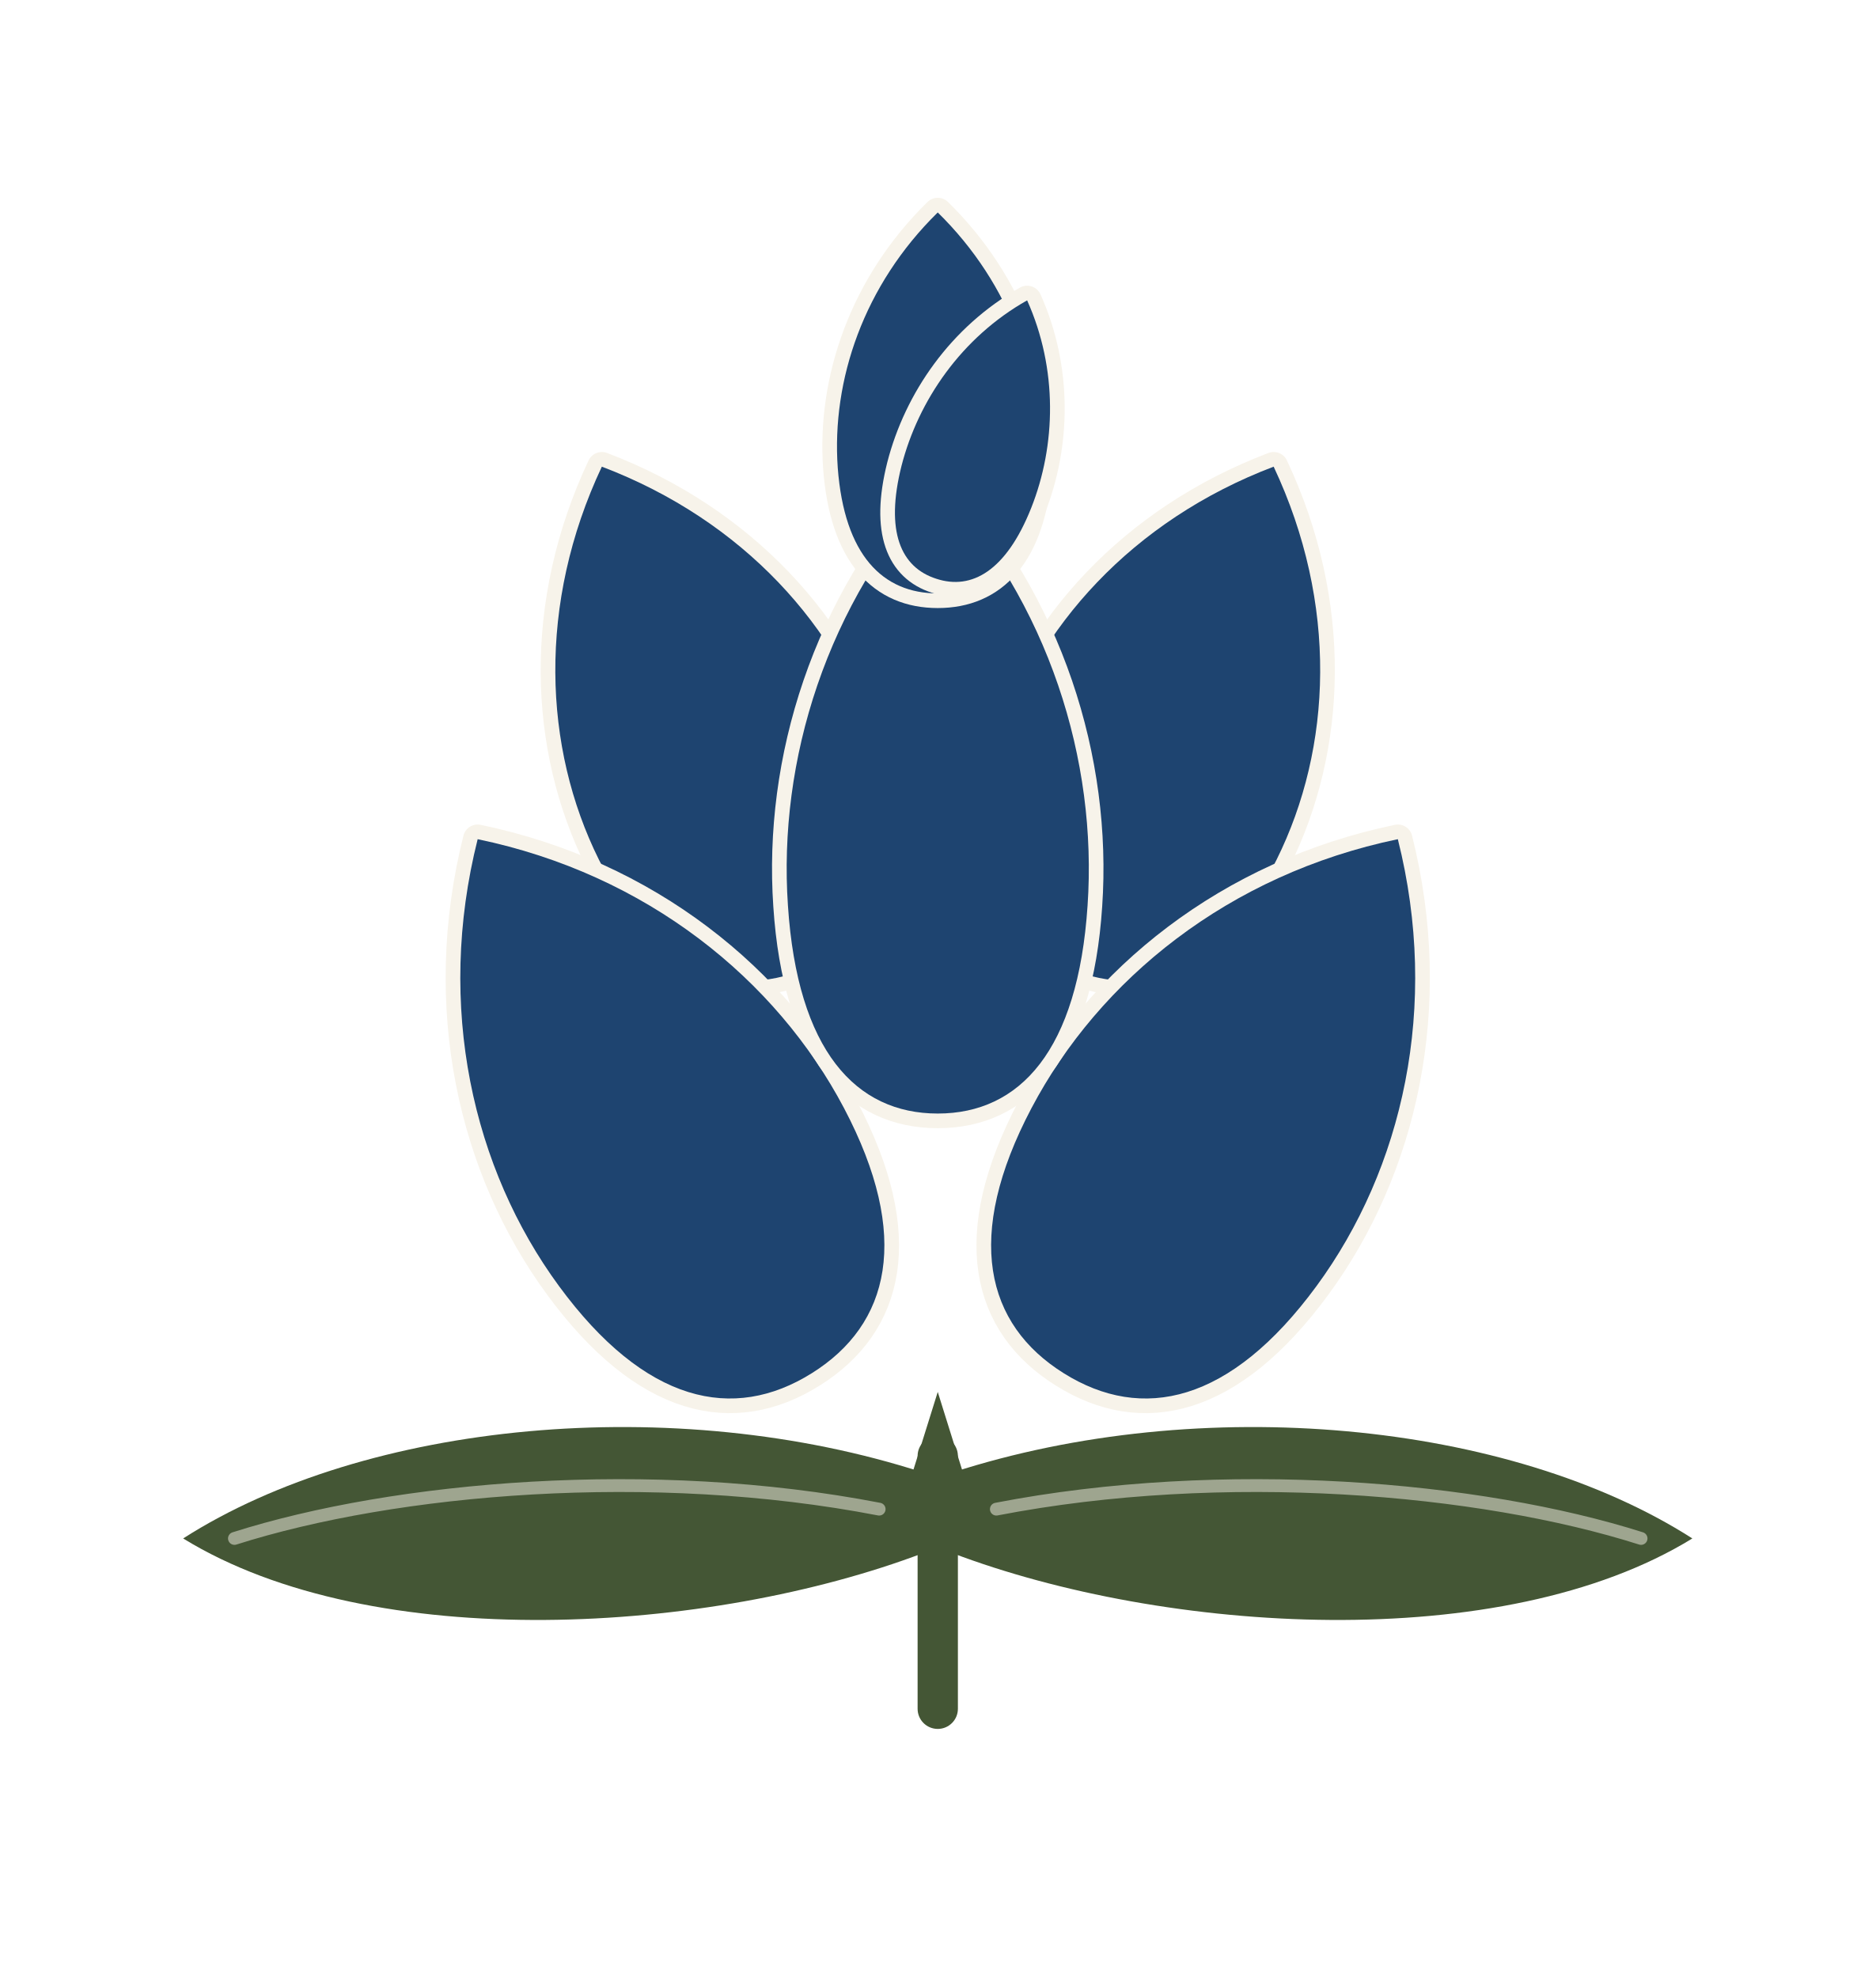
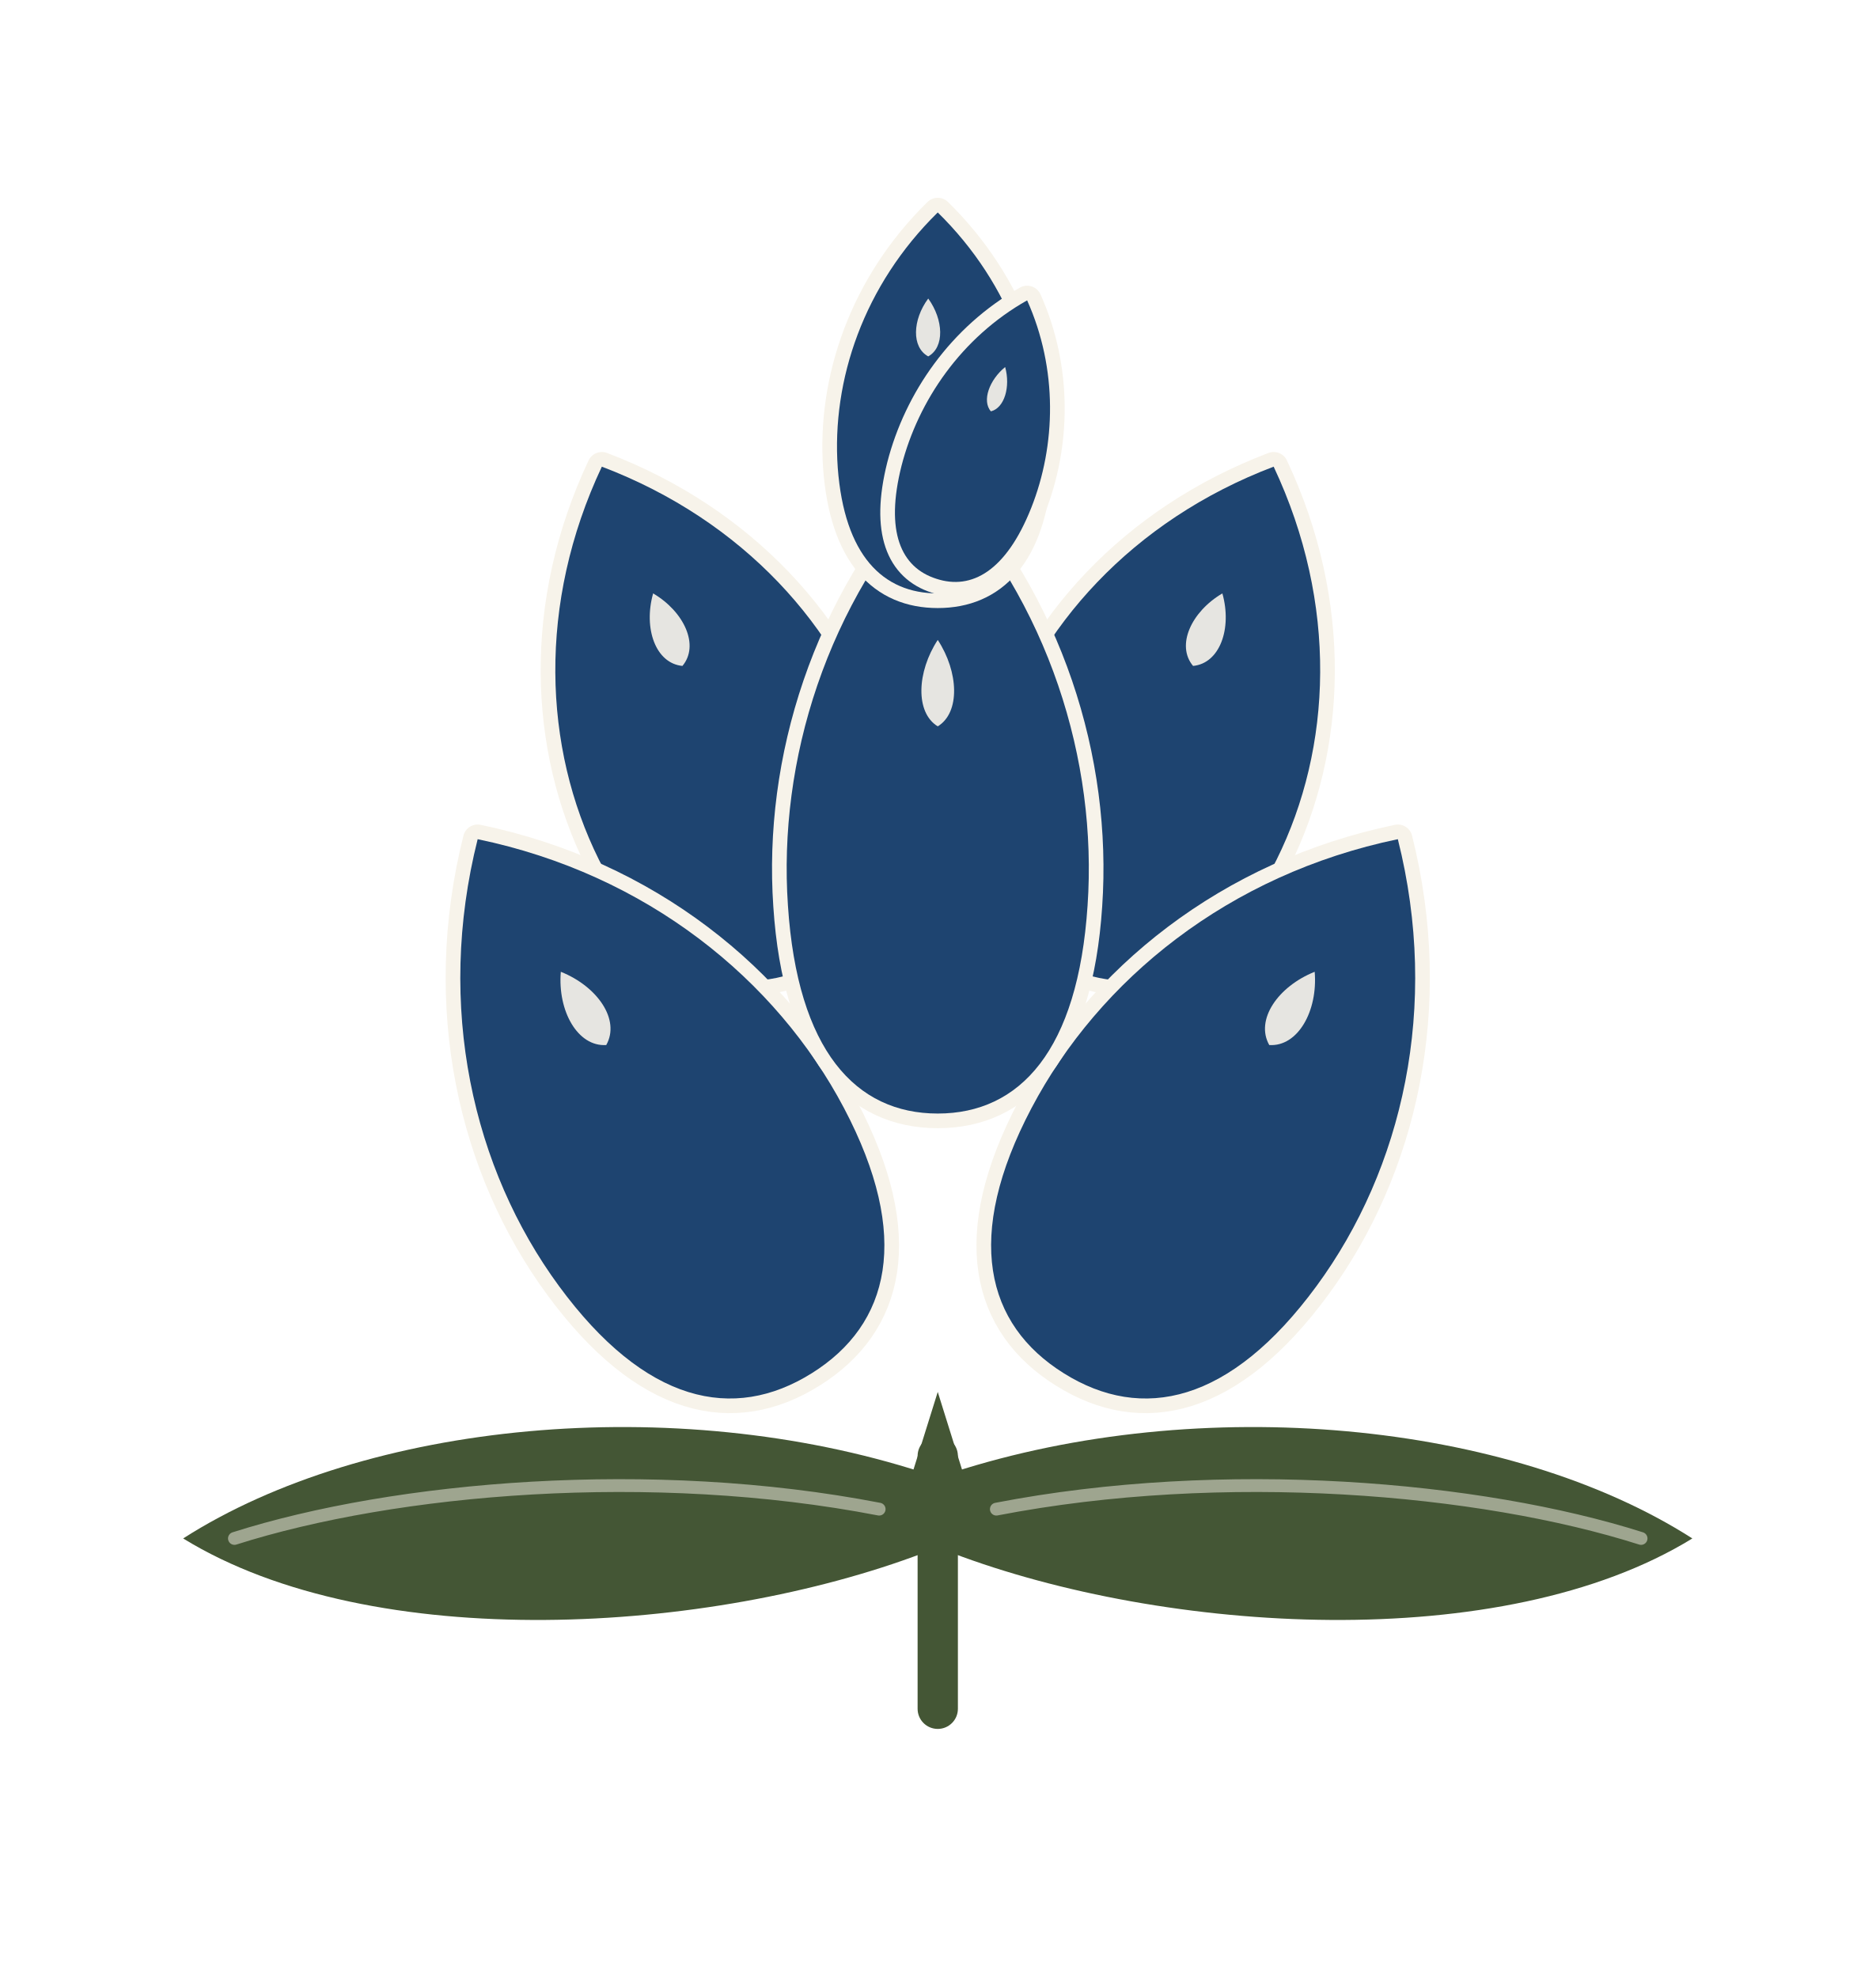
<svg xmlns="http://www.w3.org/2000/svg" viewBox="0 0 512 540" role="img" aria-labelledby="t d">
  <g transform="translate(256,262)">
    <path d="M0 118 L10 150 L-10 150 Z" fill="#445635" />
    <rect x="-5.5" y="130" width="11" height="80" rx="5.5" fill="#445635" />
    <g>
      <path d="M4 140 C72 118 156 126 206 158 C154 190 62 184 4 162 Z" fill="#445635" />
      <path d="M16 150 C78 138 148 144 192 158" stroke="#F7F3EA" stroke-width="3.5" fill="none" stroke-linecap="round" opacity=".5" />
    </g>
    <g transform="scale(-1 1)">
      <path d="M4 140 C72 118 156 126 206 158 C154 190 62 184 4 162 Z" fill="#445635" />
      <path d="M16 150 C78 138 148 144 192 158" stroke="#F7F3EA" stroke-width="3.5" fill="none" stroke-linecap="round" opacity=".5" />
    </g>
    <path d="M-91.7 -134.6 C-53.0 -119.9 -26.9 -90.6 -16.6 -58.0 C-6.3 -25.5 -15.5 -5.8 -36.3 2.6 C-57.1 11.0 -77.3 3.2 -92.5 -27.3 C-107.7 -57.9 -109.3 -97.2 -91.7 -134.6 Z" fill="#1E4470" stroke="#F7F3EA" stroke-width="8" stroke-linejoin="round" paint-order="stroke" />
+     <path d="M-77.7 -100.0 C-69.2 -95.0 -65.0 -85.8 -69.7 -80.2 C-77.0 -80.9 -80.4 -90.4 -77.7 -100.0 Z" fill="#F7F3EA" opacity=".92" />
    <path d="M91.7 -134.6 C109.3 -97.2 107.7 -57.9 92.5 -27.3 C77.3 3.2 57.1 11.0 36.3 2.6 C15.5 -5.8 6.3 -25.5 16.6 -58.0 C26.9 -90.6 53.0 -119.9 91.7 -134.6 Z" fill="#1E4470" stroke="#F7F3EA" stroke-width="8" stroke-linejoin="round" paint-order="stroke" />
+     <path d="M77.7 -100.0 C80.4 -90.4 77.0 -80.9 69.7 -80.2 C65.0 -85.8 69.2 -95.0 77.7 -100.0 Z" fill="#F7F3EA" opacity=".92" />
    <path d="M-125.6 -32.9 C-79.4 -23.3 -44.1 5.4 -25.6 40.5 C-7.1 75.6 -13.1 99.6 -34.4 112.9 C-55.8 126.3 -79.9 121.1 -103.4 89.1 C-126.9 57.1 -137.1 12.8 -125.6 -32.9 Z" fill="#1E4470" stroke="#F7F3EA" stroke-width="8" stroke-linejoin="round" paint-order="stroke" />
+     <path d="M-102.9 3.3 C-92.9 7.3 -86.6 16.4 -90.5 23.3 C-98.3 23.8 -103.8 14.0 -102.9 3.3 Z" fill="#F7F3EA" opacity=".92" />
    <path d="M125.6 -32.9 C137.1 12.8 126.9 57.1 103.4 89.1 C79.9 121.1 55.8 126.3 34.4 112.9 C13.1 99.6 7.1 75.6 25.6 40.5 C44.1 5.4 79.4 -23.3 125.6 -32.9 Z" fill="#1E4470" stroke="#F7F3EA" stroke-width="8" stroke-linejoin="round" paint-order="stroke" />
+     <path d="M102.9 3.3 C103.8 14.0 98.3 23.8 90.5 23.3 C86.6 16.4 92.9 7.3 102.9 3.3 Z" fill="#F7F3EA" opacity=".92" />
    <path d="M0.0 -130.0 C30.4 -97.3 43.6 -54.3 40.9 -14.8 C38.3 24.8 22.4 42.0 0.0 42.0 C-22.4 42.0 -38.3 24.8 -40.9 -14.8 C-43.6 -54.3 -30.4 -97.3 0.0 -130.0 Z" fill="#1E4470" stroke="#F7F3EA" stroke-width="8" stroke-linejoin="round" paint-order="stroke" />
+     <path d="M0.0 -87.3 C5.7 -78.6 6.2 -67.5 0.0 -63.7 C-6.2 -67.5 -5.7 -78.6 0.0 -87.3 Z" fill="#F7F3EA" opacity=".92" />
    <path d="M0.0 -204.0 C20.2 -184.2 29.0 -158.2 27.3 -134.3 C25.5 -110.4 15.0 -100.0 0.0 -100.0 C-15.0 -100.0 -25.5 -110.4 -27.3 -134.3 C-29.0 -158.2 -20.2 -184.2 0.0 -204.0 Z" fill="#1E4470" stroke="#F7F3EA" stroke-width="8" stroke-linejoin="round" paint-order="stroke" />
+     <path d="M-2.6 -180.5 C1.6 -174.7 1.9 -167.2 -2.6 -164.7 C-7.2 -167.2 -6.9 -174.7 -2.6 -180.5 Z" fill="#F7F3EA" opacity=".92" />
    <path d="M24.4 -180.0 C32.8 -161.3 32.3 -140.4 25.5 -123.3 C18.7 -106.2 9.3 -100.8 -0.4 -104.0 C-10.1 -107.1 -14.4 -116.9 -9.9 -134.8 C-5.3 -152.7 6.5 -169.9 24.4 -180.0 Z" fill="#1E4470" stroke="#F7F3EA" stroke-width="8" stroke-linejoin="round" paint-order="stroke" />
+     <path d="M18.4 -161.8 C19.9 -156.4 18.2 -150.6 14.5 -149.7 C12.0 -152.6 14.1 -158.3 18.4 -161.8 Z" fill="#F7F3EA" opacity=".92" />
  </g>
</svg>
